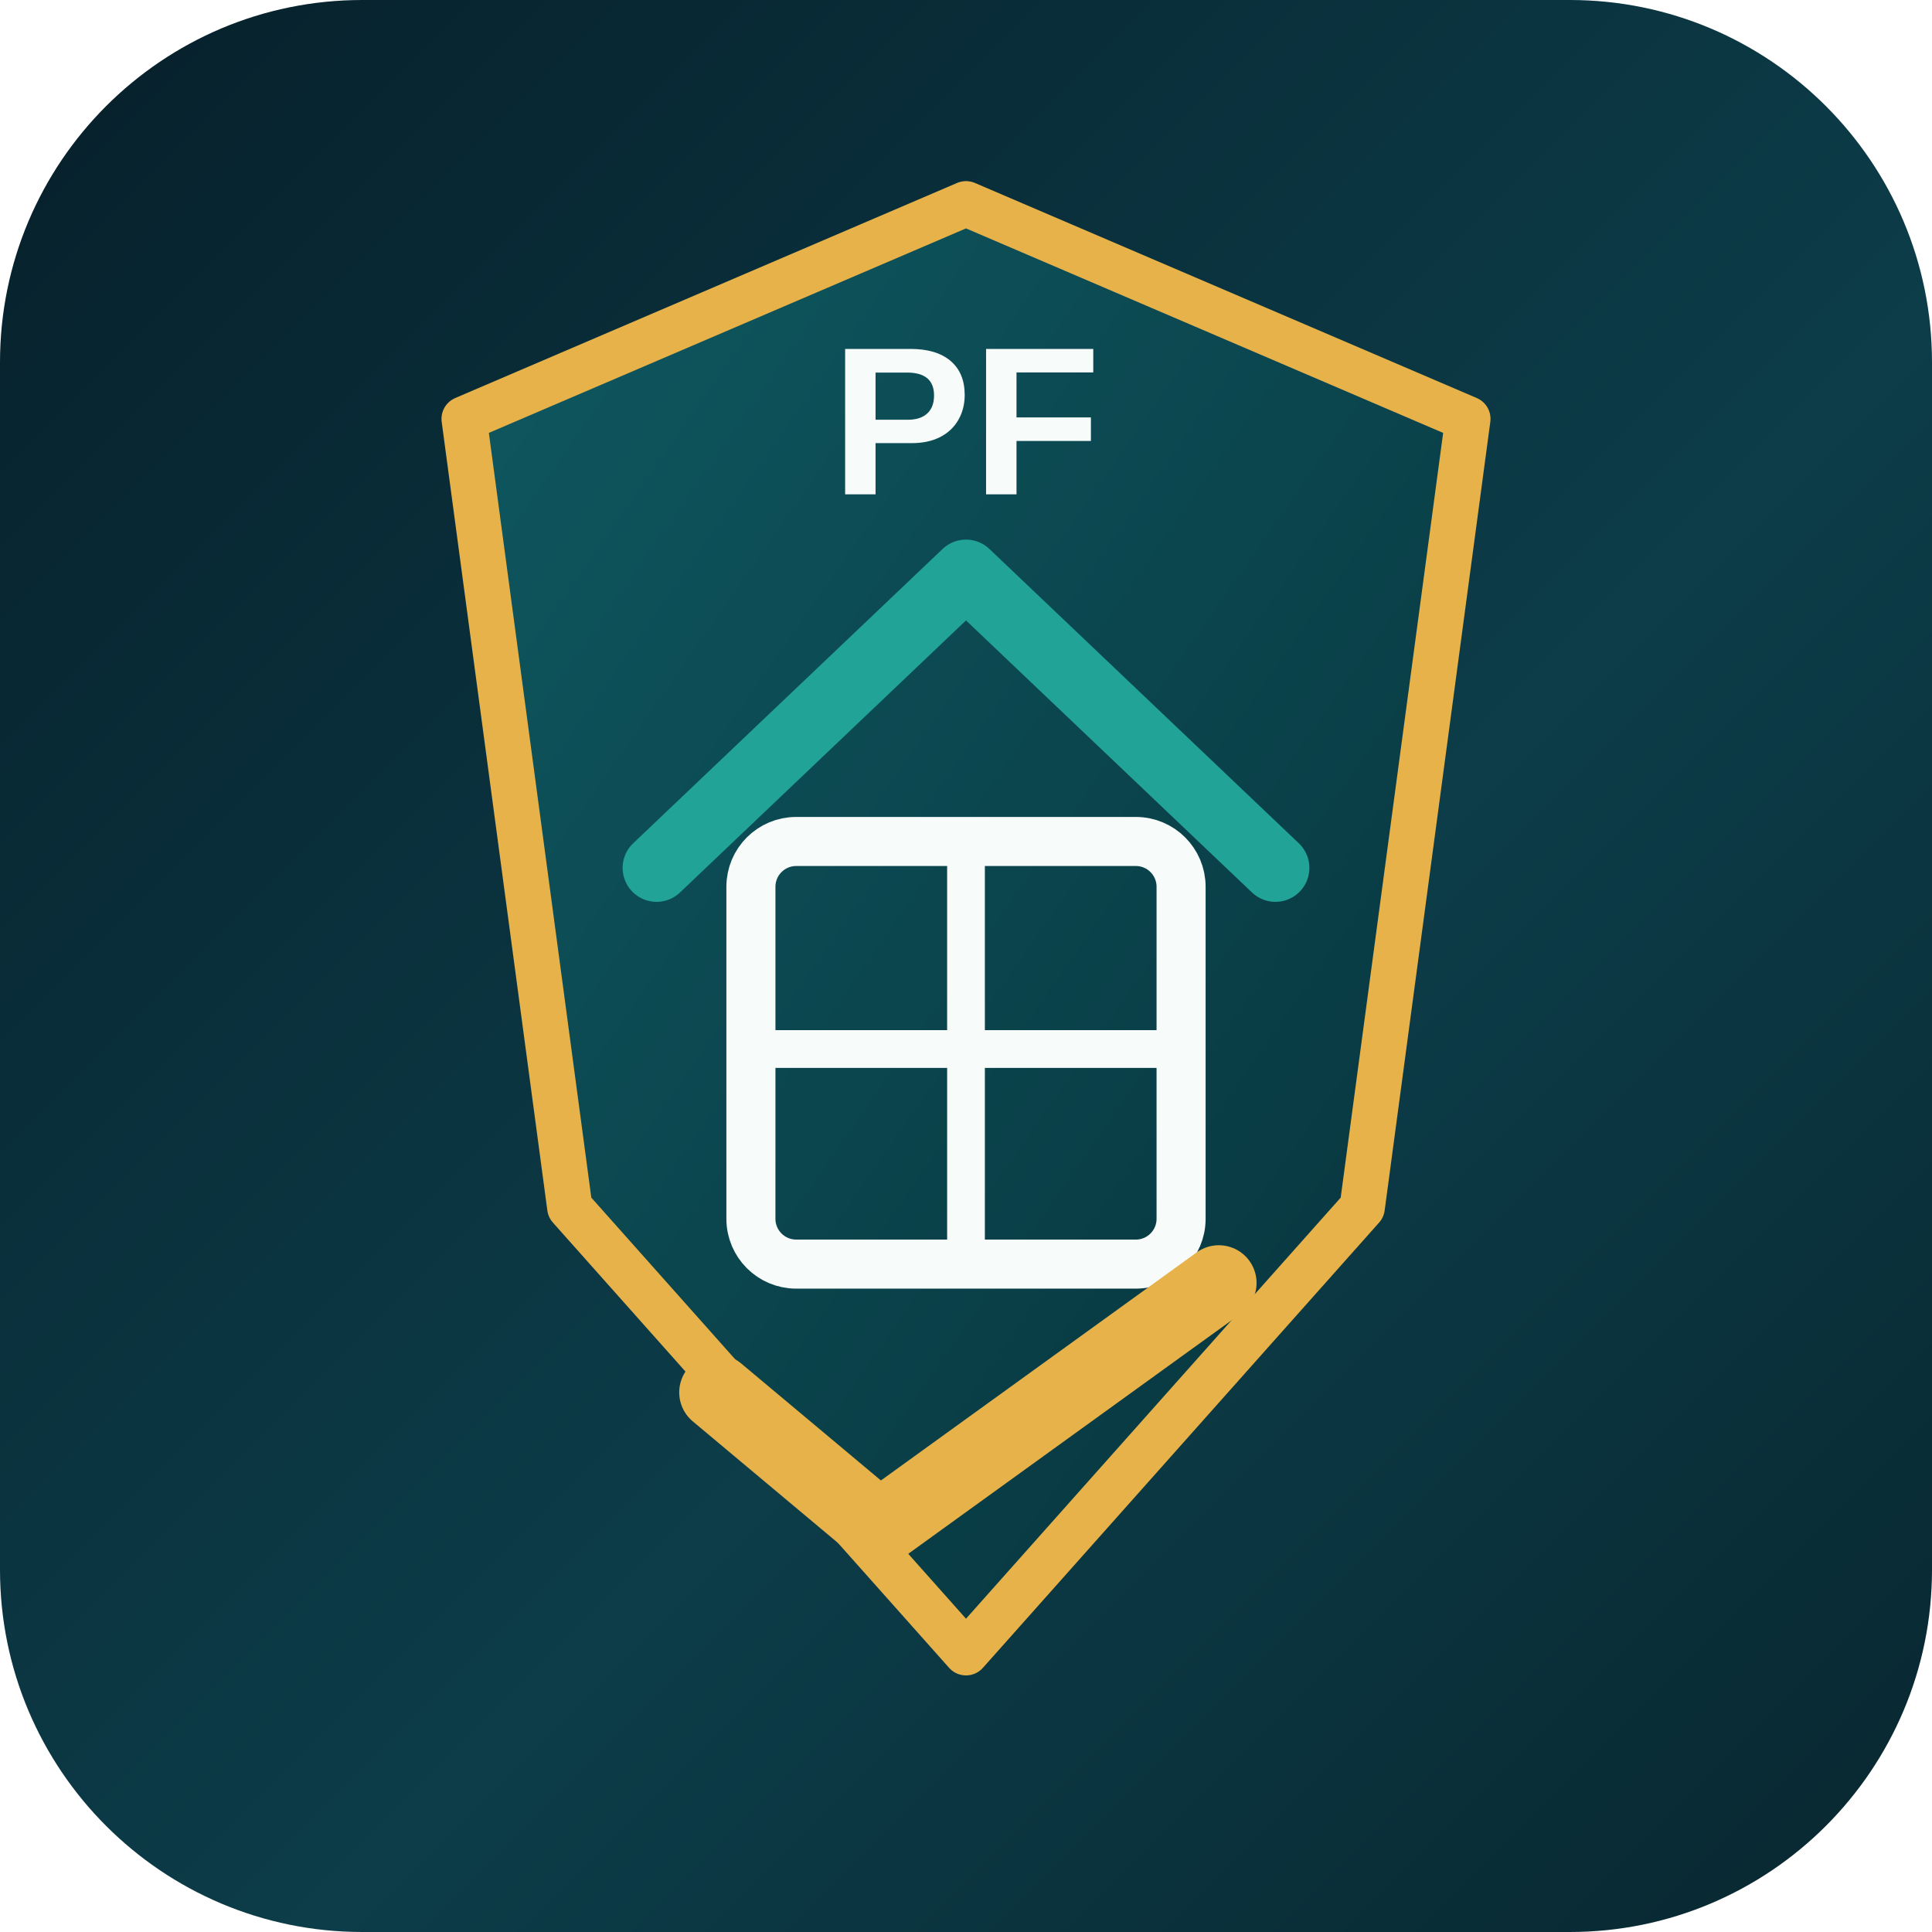
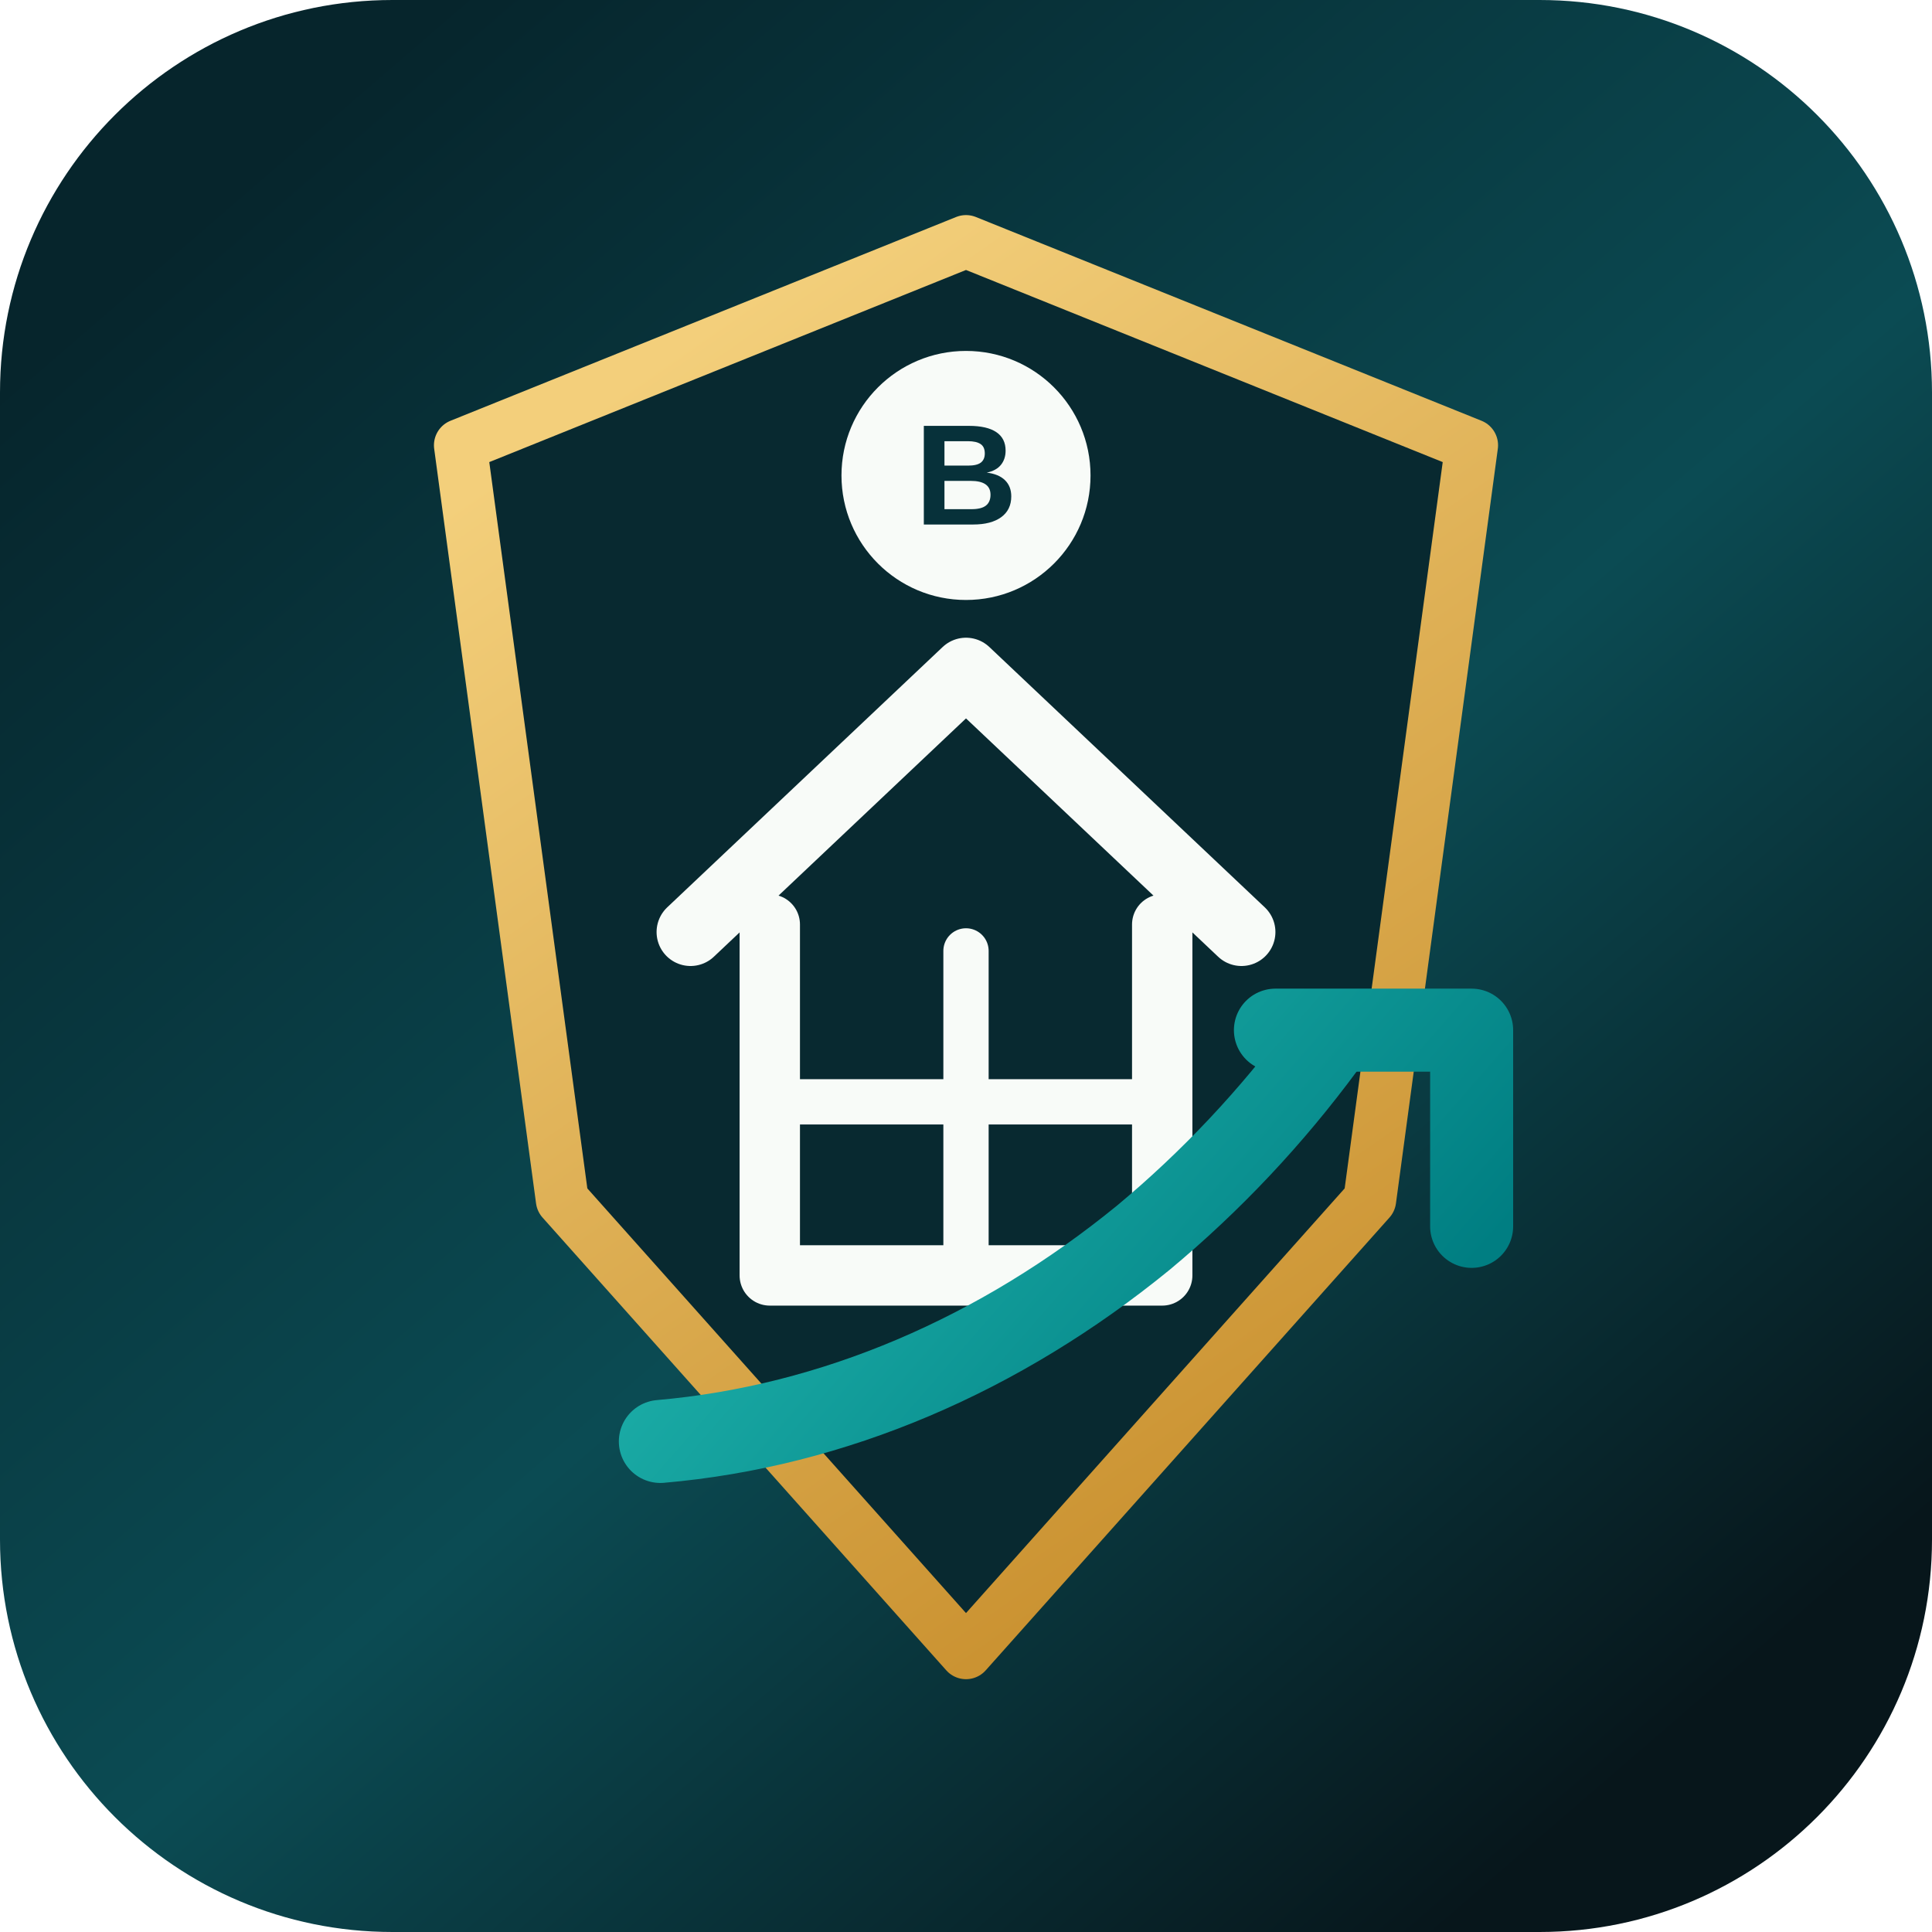
- <svg xmlns="http://www.w3.org/2000/svg" viewBox="0 0 512 512" role="img" aria-label="PolicyForge LAB logo">
+ <svg xmlns="http://www.w3.org/2000/svg" viewBox="0 0 512 512" role="img" aria-label="Baxter Growth Lab logo">
  <defs>
-     <linearGradient id="bg" x1="0" y1="0" x2="1" y2="1">
-       <stop offset="0" stop-color="#061f2a" />
-       <stop offset="0.58" stop-color="#0c3d49" />
-       <stop offset="1" stop-color="#08262f" />
+     <linearGradient id="bg" x1="72" y1="40" x2="438" y2="464" gradientUnits="userSpaceOnUse">
+       <stop offset="0" stop-color="#06252c" />
+       <stop offset="0.56" stop-color="#0b4b53" />
+       <stop offset="1" stop-color="#07161b" />
    </linearGradient>
-     <linearGradient id="shield" x1="0" y1="0" x2="1" y2="1">
-       <stop offset="0" stop-color="#0f5961" />
-       <stop offset="1" stop-color="#07313a" />
+     <linearGradient id="gold" x1="154" y1="110" x2="372" y2="422" gradientUnits="userSpaceOnUse">
+       <stop offset="0" stop-color="#f3cf7b" />
+       <stop offset="1" stop-color="#c58a27" />
+     </linearGradient>
+     <linearGradient id="teal" x1="150" y1="166" x2="370" y2="358" gradientUnits="userSpaceOnUse">
+       <stop offset="0" stop-color="#34d7c8" />
+       <stop offset="1" stop-color="#007e82" />
    </linearGradient>
  </defs>
-   <rect width="512" height="512" rx="96" fill="url(#bg)" />
-   <path d="M256 54 389 111 361 320 256 438 151 320 123 111Z" fill="url(#shield)" stroke="#e8b24a" stroke-width="12" stroke-linejoin="round" />
-   <text x="256" y="131" text-anchor="middle" font-family="Arial, Helvetica, sans-serif" font-size="56" font-weight="800" fill="#f7fbfa">PF</text>
-   <path d="M174 230 256 152 338 230" fill="none" stroke="#21a397" stroke-width="18" stroke-linecap="round" stroke-linejoin="round" />
-   <rect x="199" y="223" width="114" height="112" rx="12" fill="none" stroke="#f7fbfa" stroke-width="13" />
-   <path d="M256 223v112M199 278h114" stroke="#f7fbfa" stroke-width="10" stroke-linecap="round" />
-   <path d="M190 369 233 405 323 340" fill="none" stroke="#e8b24a" stroke-width="20" stroke-linecap="round" stroke-linejoin="round" />
+   <rect width="512" height="512" rx="104" fill="url(#bg)" />
+   <path d="M256 64 390 118 363 318 256 438 149 318 122 118Z" fill="#082930" stroke="url(#gold)" stroke-width="14" stroke-linejoin="round" />
+   <path d="M183 247 256 178 329 247" fill="none" stroke="#f8fbf8" stroke-width="18" stroke-linecap="round" stroke-linejoin="round" />
+   <path d="M204 245v93h104v-93" fill="none" stroke="#f8fbf8" stroke-width="16" stroke-linecap="round" stroke-linejoin="round" />
+   <path d="M256 338v-86" stroke="#f8fbf8" stroke-width="12" stroke-linecap="round" />
+   <path d="M211 292h90" stroke="#f8fbf8" stroke-width="12" stroke-linecap="round" />
+   <path d="M175 382c46-4 90-23 128-54 18-15 34-32 48-51" fill="none" stroke="url(#teal)" stroke-width="22" stroke-linecap="round" />
+   <path d="M338 273h52v52" fill="none" stroke="url(#teal)" stroke-width="22" stroke-linecap="round" stroke-linejoin="round" />
+   <circle cx="256" cy="126" r="33" fill="#f8fbf8" />
+   <text x="256" y="139" text-anchor="middle" font-family="Arial, Helvetica, sans-serif" font-size="38" font-weight="900" fill="#07313a">B</text>
</svg>
